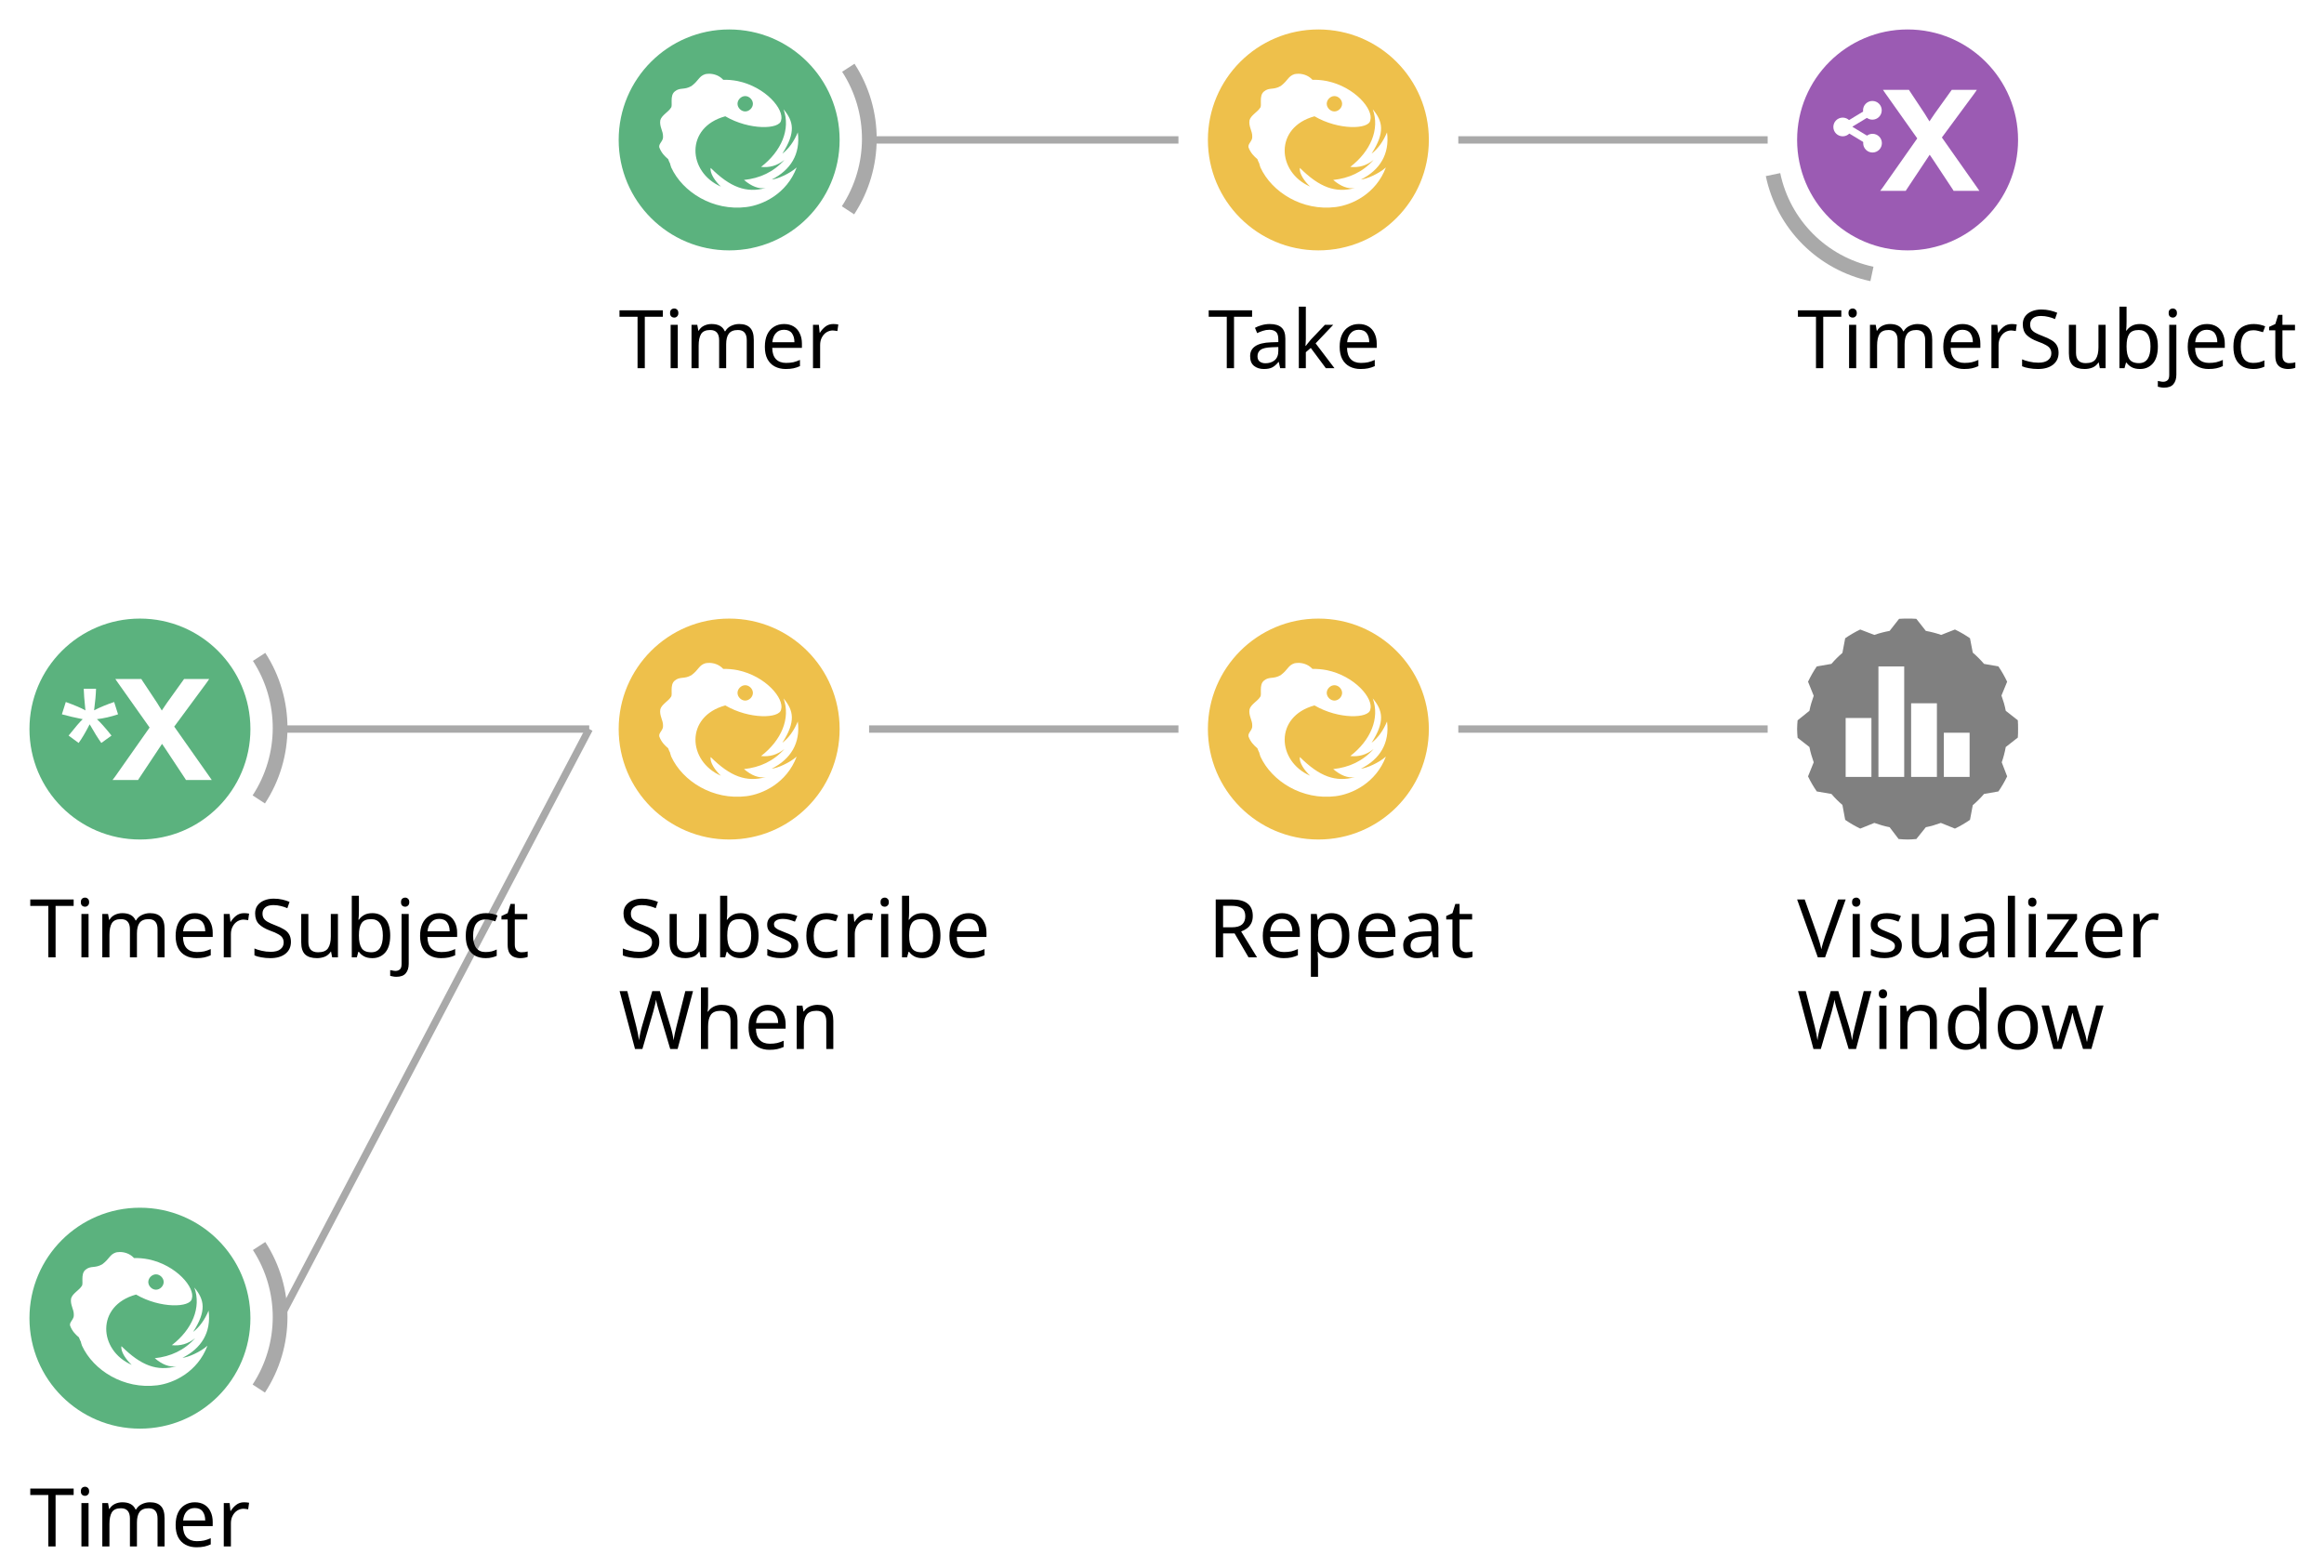
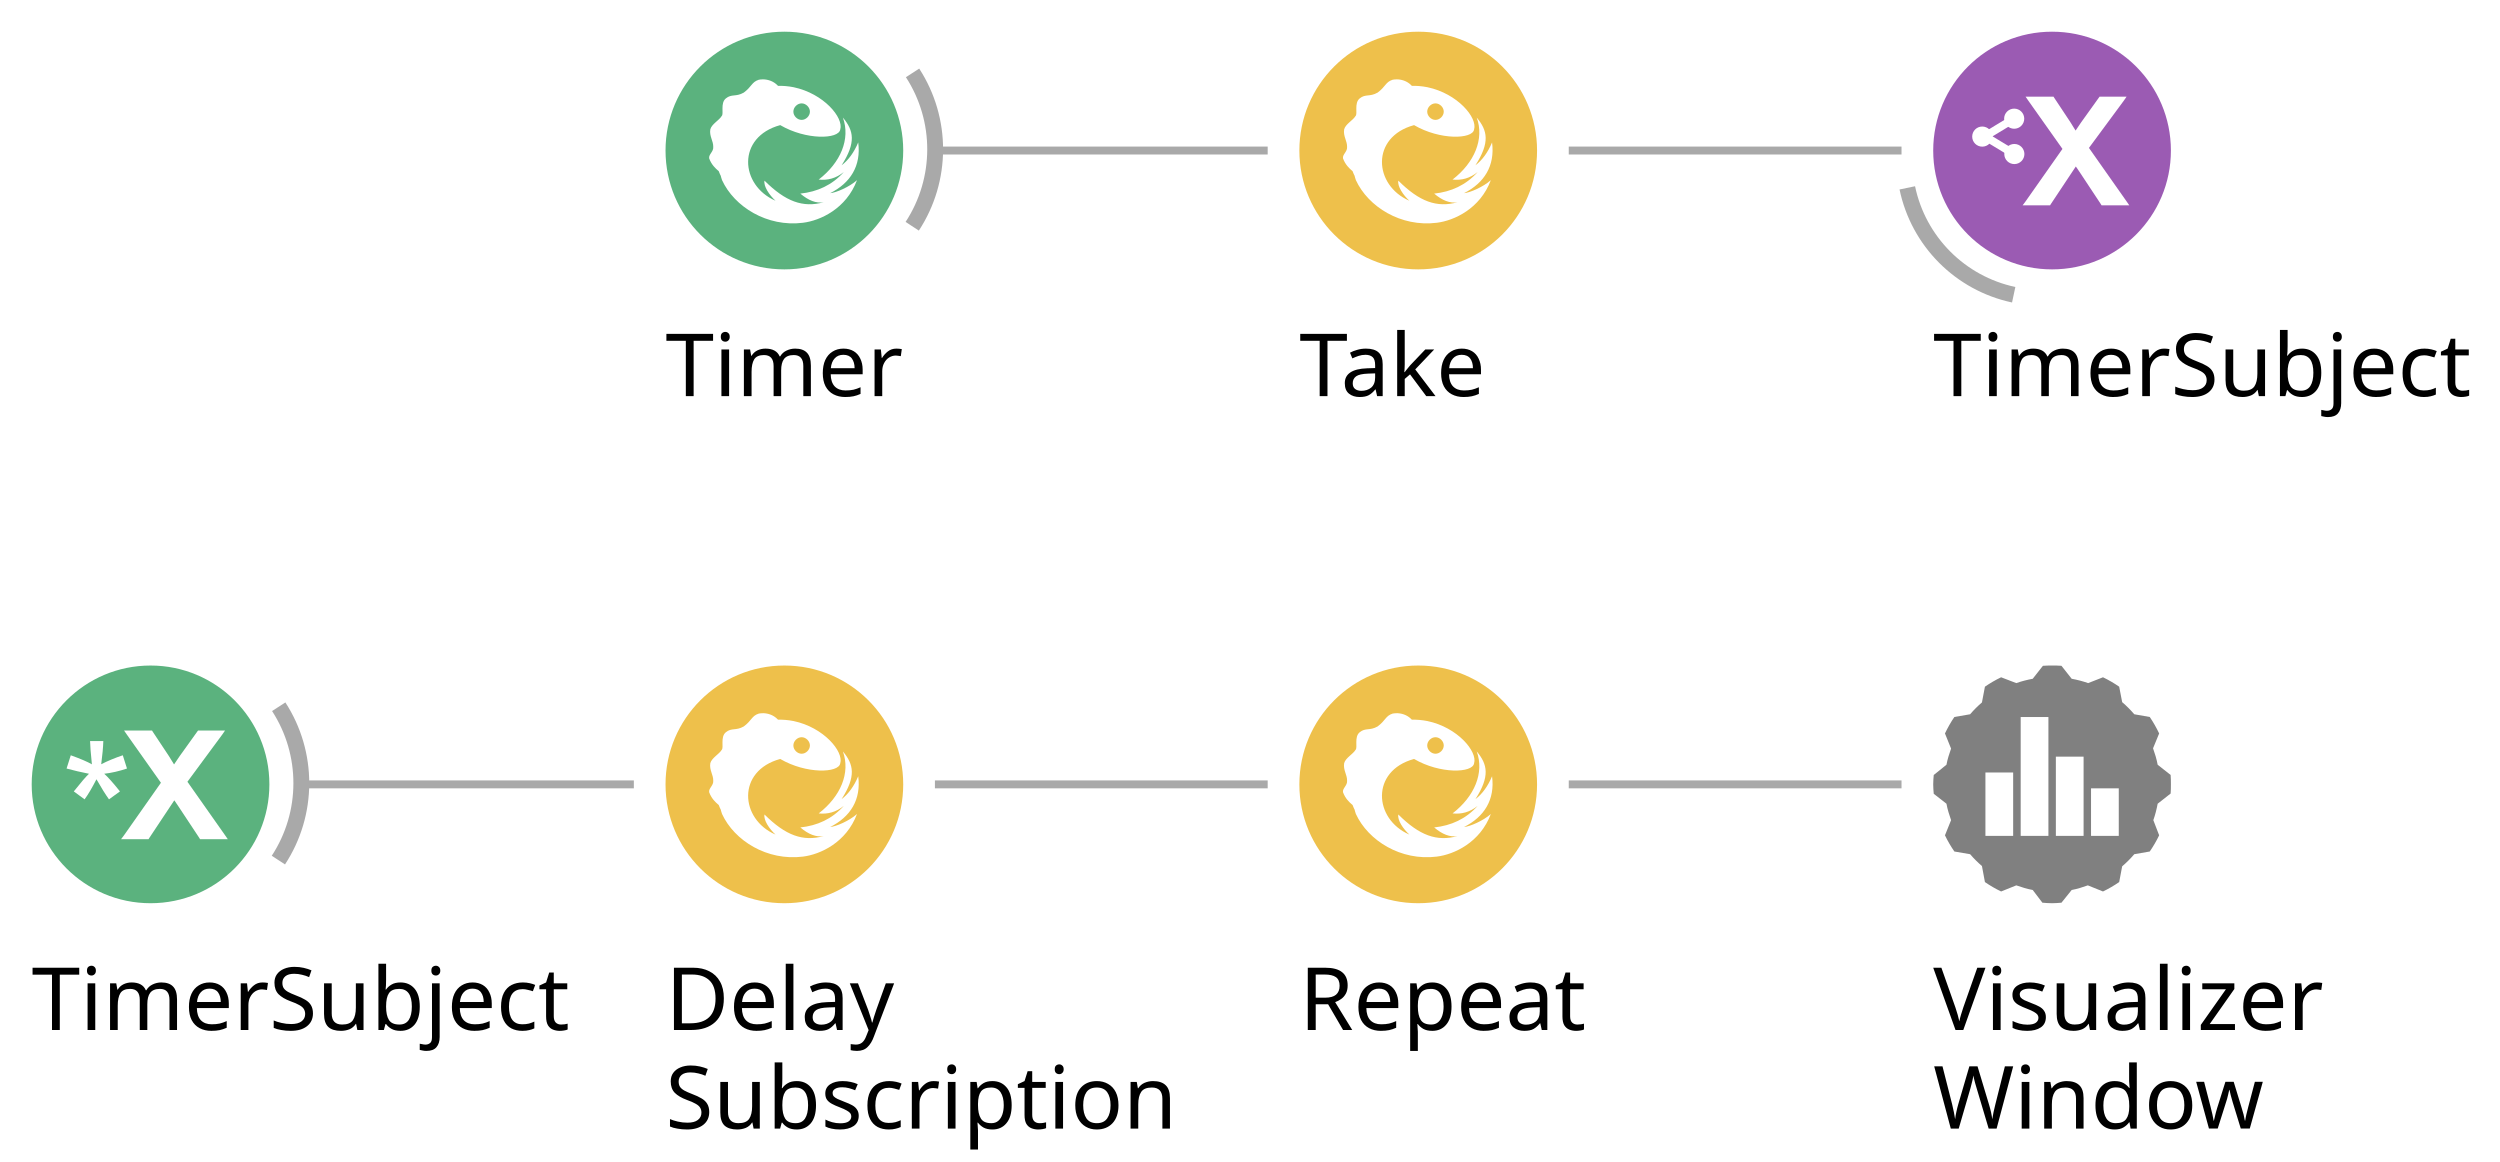
- <svg xmlns="http://www.w3.org/2000/svg" width="315.537" height="212.825" id="SvgGdi_output">
+ <svg xmlns="http://www.w3.org/2000/svg" width="315.537" height="146.65" id="SvgGdi_output">
  <style>text { fill: #000; } @media (prefers-color-scheme: dark) { text { fill: #eee; } }</style>
  <rect id="background" height="100.00%" style="fill:none;" width="100.00%" y="0.00" x="0.00" />
  <g style="shape-rendering:auto;" id="root_group">
    <line y1="19.00" style="stroke:rgb(169,169,169);fill:none;stroke-linecap:butt;stroke-miterlimit:9;opacity:1;stroke-width:1;stroke-linejoin:miter;" id="2" x2="240.00" y2="19.00" x1="198.00" />
    <line y1="99.00" style="stroke:rgb(169,169,169);fill:none;stroke-linecap:butt;stroke-miterlimit:9;opacity:1;stroke-width:1;stroke-linejoin:miter;" id="3" x2="240.00" y2="99.00" x1="198.00" />
    <line y1="19.00" style="stroke:rgb(169,169,169);fill:none;stroke-linecap:butt;stroke-miterlimit:9;opacity:1;stroke-width:1;stroke-linejoin:miter;" id="4" x2="160.00" y2="19.00" x1="118.00" />
    <line y1="99.00" style="stroke:rgb(169,169,169);fill:none;stroke-linecap:butt;stroke-miterlimit:9;opacity:1;stroke-width:1;stroke-linejoin:miter;" id="5" x2="160.00" y2="99.00" x1="118.00" />
    <line y1="99.00" style="stroke:rgb(169,169,169);fill:none;stroke-linecap:butt;stroke-miterlimit:9;opacity:1;stroke-width:1;stroke-linejoin:miter;" id="6" x2="80.00" y2="99.00" x1="38.00" />
-     <line y1="179.00" style="stroke:rgb(169,169,169);fill:none;stroke-linecap:butt;stroke-miterlimit:9;opacity:1;stroke-width:1;stroke-linejoin:miter;" id="7" x2="80.00" y2="99.00" x1="38.00" />
-     <path style="stroke:rgb(169,169,169);fill:none;stroke-linecap:butt;stroke-miterlimit:9;opacity:1;stroke-width:2;stroke-linejoin:miter;" transform="matrix(1.00 0.00 0.00 1.00 244.00 4.00 ) " id="41" d="M 10.158 33.2 C 3.405 31.759 -1.861 26.469 -3.271 19.71 " />
-     <ellipse id="42" cy="15.00" cx="15.00" transform="matrix(1.00 0.00 0.00 1.00 244.00 4.00 ) " rx="15.00" ry="15.00" style="stroke:none;opacity:1;fill:rgb(155,91,179);" />
-     <path d="M 11.656 8.2 12 8.7 16.312 14.794 11.656 21.419 11.281 21.919 14.75 21.919 14.844 21.762 18 17.012 18.469 17.7 21.156 21.762 21.25 21.919 24.75 21.919 24.406 21.419 19.656 14.669 24.062 8.7 24.406 8.2 21 8.2 20.906 8.325 18.687 11.419 C 18.463 11.729 18.223 12.106 17.968 12.481 17.77 12.155 17.587 11.842 17.312 11.419 L 15.281 8.356 15.187 8.2 11.656 8.2 z " style="stroke:none;fill-rule:evenodd;opacity:1;fill:rgb(255,255,255);" transform="matrix(1.00 0.00 0.00 1.00 244.00 4.00 ) " id="50" />
-     <path transform="matrix(1.00 0.00 0.00 1.00 244.00 4.00 ) " id="51" d="M 9.416 11.456 6.524 13.209 9.436 14.974 " style="stroke:rgb(255,255,255);fill:none;stroke-linecap:butt;stroke-miterlimit:9;opacity:1;stroke-width:1;stroke-linejoin:miter;" />
-     <ellipse id="52" cy="10.98" cx="10.22" transform="matrix(1.00 0.00 0.00 1.00 244.00 4.00 ) " rx="1.27" ry="1.27" style="stroke:none;opacity:1;fill:rgb(255,255,255);" />
-     <ellipse id="53" cy="15.44" cx="10.24" transform="matrix(1.00 0.00 0.00 1.00 244.00 4.00 ) " rx="1.27" ry="1.27" style="stroke:none;opacity:1;fill:rgb(255,255,255);" />
-     <ellipse id="54" cy="13.24" cx="6.19" transform="matrix(1.00 0.00 0.00 1.00 244.00 4.00 ) " rx="1.27" ry="1.27" style="stroke:none;opacity:1;fill:rgb(255,255,255);" />
-     <text id="55" transform="matrix(1.00 0.00 0.00 1.00 0.00 0.00 ) " x="244.00px" y="39.00px" style="stroke:none;clip-path:url(#57_text_clipper);font-family:Microsoft Sans Serif;font-size:8.25pt;opacity:1;">
-       <tspan dy="8.25pt" id="59">TimerSubject</tspan>
+     <path style="stroke:rgb(169,169,169);fill:none;stroke-linecap:butt;stroke-miterlimit:9;opacity:1;stroke-width:2;stroke-linejoin:miter;" transform="matrix(1.00 0.00 0.00 1.00 244.00 4.00 ) " id="40" d="M 10.158 33.2 C 3.405 31.759 -1.861 26.469 -3.271 19.71 " />
+     <ellipse id="41" cy="15.00" cx="15.00" transform="matrix(1.00 0.00 0.00 1.00 244.00 4.00 ) " rx="15.00" ry="15.00" style="stroke:none;opacity:1;fill:rgb(155,91,179);" />
+     <path d="M 11.656 8.2 12 8.7 16.312 14.794 11.656 21.419 11.281 21.919 14.75 21.919 14.844 21.762 18 17.012 18.469 17.7 21.156 21.762 21.25 21.919 24.75 21.919 24.406 21.419 19.656 14.669 24.062 8.7 24.406 8.2 21 8.2 20.906 8.325 18.687 11.419 C 18.463 11.729 18.223 12.106 17.968 12.481 17.77 12.155 17.587 11.842 17.312 11.419 L 15.281 8.356 15.187 8.2 11.656 8.2 z " style="stroke:none;fill-rule:evenodd;opacity:1;fill:rgb(255,255,255);" transform="matrix(1.00 0.00 0.00 1.00 244.00 4.00 ) " id="49" />
+     <path transform="matrix(1.00 0.00 0.00 1.00 244.00 4.00 ) " id="50" d="M 9.416 11.456 6.524 13.209 9.436 14.974 " style="stroke:rgb(255,255,255);fill:none;stroke-linecap:butt;stroke-miterlimit:9;opacity:1;stroke-width:1;stroke-linejoin:miter;" />
+     <ellipse id="51" cy="10.98" cx="10.22" transform="matrix(1.00 0.00 0.00 1.00 244.00 4.00 ) " rx="1.27" ry="1.27" style="stroke:none;opacity:1;fill:rgb(255,255,255);" />
+     <ellipse id="52" cy="15.44" cx="10.24" transform="matrix(1.00 0.00 0.00 1.00 244.00 4.00 ) " rx="1.27" ry="1.27" style="stroke:none;opacity:1;fill:rgb(255,255,255);" />
+     <ellipse id="53" cy="13.24" cx="6.19" transform="matrix(1.00 0.00 0.00 1.00 244.00 4.00 ) " rx="1.27" ry="1.27" style="stroke:none;opacity:1;fill:rgb(255,255,255);" />
+     <text id="54" transform="matrix(1.00 0.00 0.00 1.00 0.00 0.00 ) " x="244.00px" y="39.00px" style="stroke:none;clip-path:url(#56_text_clipper);font-family:Microsoft Sans Serif;font-size:8.25pt;opacity:1;">
+       <tspan dy="8.25pt" id="58">TimerSubject</tspan>
    </text>
-     <path transform="matrix(1.00 0.00 0.00 1.00 244.00 84.00 ) " id="63" style="stroke:none;fill-rule:evenodd;opacity:1;fill:rgb(128,128,128);" d="M 15 0 C 15.401 0 15.794 0 16.187 0.033 L 17.476 1.671 C 18.195 1.804 18.878 1.977 19.552 2.218 L 21.429 1.483 C 22.14 1.823 22.829 2.227 23.473 2.67 L 23.849 4.621 C 24.395 5.087 24.913 5.605 25.379 6.151 L 27.33 6.494 C 27.773 7.138 28.177 7.861 28.517 8.571 L 27.746 10.448 C 27.987 11.122 28.196 11.805 28.329 12.523 L 29.967 13.813 C 29.998 14.206 30 14.599 30 15 30 15.392 29.997 15.769 29.967 16.154 L 28.329 17.44 C 28.198 18.146 28.017 18.852 27.782 19.516 L 28.517 21.429 C 28.176 22.143 27.775 22.826 27.33 23.473 L 25.379 23.813 C 24.913 24.358 24.395 24.877 23.849 25.342 L 23.473 27.33 C 22.828 27.774 22.14 28.177 21.429 28.517 L 19.516 27.746 C 18.851 27.982 18.184 28.198 17.476 28.329 L 16.187 29.934 C 15.793 29.965 15.401 30 15 30 14.599 30 14.173 29.966 13.78 29.934 L 12.56 28.329 C 11.862 28.2 11.141 27.977 10.484 27.746 L 8.571 28.517 C 7.856 28.176 7.174 27.776 6.527 27.33 L 6.151 25.306 C 5.617 24.848 5.114 24.348 4.658 23.813 L 2.67 23.473 C 2.225 22.826 1.824 22.143 1.483 21.429 L 2.254 19.516 C 2.023 18.859 1.8 18.138 1.671 17.44 L 0.066 16.187 C 0.035 15.794 -9.272993E-05 15.401 -9.272993E-05 15 -9.272993E-05 14.599 0.035 14.206 0.066 13.813 L 1.671 12.524 C 1.802 11.816 2.019 11.149 2.254 10.484 L 1.483 8.571 C 1.823 7.861 2.227 7.138 2.67 6.494 L 4.658 6.151 C 5.114 5.616 5.617 5.116 6.151 4.658 L 6.527 2.67 C 7.174 2.225 7.857 1.824 8.571 1.483 L 10.484 2.218 C 11.148 1.983 11.854 1.802 12.56 1.671 L 13.846 0.033 C 14.231 0.003 14.608 -0 15 -0 z " />
-     <rect id="70" height="8.00" style="stroke:none;opacity:1;fill:rgb(255,255,255);" transform="matrix(1.00 0.00 0.00 1.00 244.00 84.00 ) " width="3.50" y="13.50" x="6.59" />
-     <rect id="71" height="15.00" style="stroke:none;opacity:1;fill:rgb(255,255,255);" transform="matrix(1.00 0.00 0.00 1.00 244.00 84.00 ) " width="3.50" y="6.50" x="11.04" />
-     <rect id="72" height="10.00" style="stroke:none;opacity:1;fill:rgb(255,255,255);" transform="matrix(1.00 0.00 0.00 1.00 244.00 84.00 ) " width="3.50" y="11.50" x="15.48" />
-     <rect id="73" height="6.00" style="stroke:none;opacity:1;fill:rgb(255,255,255);" transform="matrix(1.00 0.00 0.00 1.00 244.00 84.00 ) " width="3.50" y="15.50" x="19.92" />
-     <text id="74" transform="matrix(1.00 0.00 0.00 1.00 0.00 0.00 ) " x="244.00px" y="119.00px" style="stroke:none;clip-path:url(#76_text_clipper);font-family:Microsoft Sans Serif;font-size:8.25pt;opacity:1;">
-       <tspan dy="8.25pt" id="78">Visualizer</tspan>
+     <path transform="matrix(1.00 0.00 0.00 1.00 244.00 84.00 ) " id="62" style="stroke:none;fill-rule:evenodd;opacity:1;fill:rgb(128,128,128);" d="M 15 0 C 15.401 0 15.794 0 16.187 0.033 L 17.476 1.671 C 18.195 1.804 18.878 1.977 19.552 2.218 L 21.429 1.483 C 22.14 1.823 22.829 2.227 23.473 2.67 L 23.849 4.621 C 24.395 5.087 24.913 5.605 25.379 6.151 L 27.33 6.494 C 27.773 7.138 28.177 7.861 28.517 8.571 L 27.746 10.448 C 27.987 11.122 28.196 11.805 28.329 12.523 L 29.967 13.813 C 29.998 14.206 30 14.599 30 15 30 15.392 29.997 15.769 29.967 16.154 L 28.329 17.44 C 28.198 18.146 28.017 18.852 27.782 19.516 L 28.517 21.429 C 28.176 22.143 27.775 22.826 27.33 23.473 L 25.379 23.813 C 24.913 24.358 24.395 24.877 23.849 25.342 L 23.473 27.33 C 22.828 27.774 22.14 28.177 21.429 28.517 L 19.516 27.746 C 18.851 27.982 18.184 28.198 17.476 28.329 L 16.187 29.934 C 15.793 29.965 15.401 30 15 30 14.599 30 14.173 29.966 13.78 29.934 L 12.56 28.329 C 11.862 28.2 11.141 27.977 10.484 27.746 L 8.571 28.517 C 7.856 28.176 7.174 27.776 6.527 27.33 L 6.151 25.306 C 5.617 24.848 5.114 24.348 4.658 23.813 L 2.67 23.473 C 2.225 22.826 1.824 22.143 1.483 21.429 L 2.254 19.516 C 2.023 18.859 1.8 18.138 1.671 17.44 L 0.066 16.187 C 0.035 15.794 -9.272993E-05 15.401 -9.272993E-05 15 -9.272993E-05 14.599 0.035 14.206 0.066 13.813 L 1.671 12.524 C 1.802 11.816 2.019 11.149 2.254 10.484 L 1.483 8.571 C 1.823 7.861 2.227 7.138 2.67 6.494 L 4.658 6.151 C 5.114 5.616 5.617 5.116 6.151 4.658 L 6.527 2.67 C 7.174 2.225 7.857 1.824 8.571 1.483 L 10.484 2.218 C 11.148 1.983 11.854 1.802 12.56 1.671 L 13.846 0.033 C 14.231 0.003 14.608 -0 15 -0 z " />
+     <rect id="69" height="8.00" style="stroke:none;opacity:1;fill:rgb(255,255,255);" transform="matrix(1.00 0.00 0.00 1.00 244.00 84.00 ) " width="3.50" y="13.50" x="6.59" />
+     <rect id="70" height="15.00" style="stroke:none;opacity:1;fill:rgb(255,255,255);" transform="matrix(1.00 0.00 0.00 1.00 244.00 84.00 ) " width="3.50" y="6.50" x="11.04" />
+     <rect id="71" height="10.00" style="stroke:none;opacity:1;fill:rgb(255,255,255);" transform="matrix(1.00 0.00 0.00 1.00 244.00 84.00 ) " width="3.50" y="11.50" x="15.48" />
+     <rect id="72" height="6.00" style="stroke:none;opacity:1;fill:rgb(255,255,255);" transform="matrix(1.00 0.00 0.00 1.00 244.00 84.00 ) " width="3.50" y="15.50" x="19.92" />
+     <text id="73" transform="matrix(1.00 0.00 0.00 1.00 0.00 0.00 ) " x="244.00px" y="119.00px" style="stroke:none;clip-path:url(#75_text_clipper);font-family:Microsoft Sans Serif;font-size:8.25pt;opacity:1;">
+       <tspan dy="8.25pt" id="77">Visualizer</tspan>
    </text>
-     <text id="80" transform="matrix(1.00 0.00 0.00 1.00 0.00 0.00 ) " x="244.00px" y="131.45px" style="stroke:none;clip-path:url(#82_text_clipper);font-family:Microsoft Sans Serif;font-size:8.25pt;opacity:1;">
-       <tspan dy="8.25pt" id="84">Window</tspan>
+     <text id="79" transform="matrix(1.00 0.00 0.00 1.00 0.00 0.00 ) " x="244.00px" y="131.45px" style="stroke:none;clip-path:url(#81_text_clipper);font-family:Microsoft Sans Serif;font-size:8.25pt;opacity:1;">
+       <tspan dy="8.25pt" id="83">Window</tspan>
    </text>
-     <ellipse id="88" cy="15.00" cx="15.00" transform="matrix(1.00 0.00 0.00 1.00 164.00 4.00 ) " rx="15.00" ry="15.00" style="stroke:none;opacity:1;fill:rgb(238,192,75);" />
-     <path d="M 12.246 6.014 12.246 6.02 C 12.058 6.02 11.895 6.04 11.767 6.066 10.869 6.353 10.896 6.934 9.877 7.686 8.863 8.264 8.353 7.82 7.615 8.42 6.878 9.016 7.393 10.383 7.084 10.648 6.777 11.18 5.826 11.655 5.652 12.326 5.509 13.185 6.042 13.797 6.021 14.533 6.083 15.146 5.411 15.495 5.508 15.992 5.797 16.804 6.354 17.292 6.617 17.518 6.663 17.55 6.7 17.599 6.715 17.602 6.791 17.792 6.859 17.986 6.955 18.166 6.95 18.14 6.949 18.114 6.943 18.088 6.998 18.305 7.055 18.524 7.133 18.738 8.683 22.099 12.814 24.686 17.342 24.117 19.541 23.848 22.824 22.332 24.166 18.738 23.22 19.587 21.532 20.324 20.777 20.381 23.33 19.105 24.707 16.937 24.32 13.975 23.792 15.233 23.093 16.201 22.221 16.865 24.075 13.976 23.757 12.481 22.385 10.84 23.366 13.539 22.097 16.534 19.332 18.664 20.452 18.785 21.517 18.516 22.502 17.713 21.013 19.374 19.15 20.208 17.014 20.436 18.034 21.303 19.018 21.695 19.959 21.527 17.345 22.249 15.155 21.454 12.49 18.801 12.351 19.515 13.105 20.628 13.883 21.338 9.373 19.383 8.976 13.296 14.469 11.793 14.472 11.793 14.475 11.794 14.478 11.793 17.75 13.707 21.865 13.581 22.051 12.344 22.509 10.861 19.965 7.805 16.162 7.008 15.462 6.871 14.792 6.817 14.154 6.836 14.167 6.836 14.179 6.836 14.191 6.826 13.584 6.177 12.81 6.012 12.246 6.014 z M 17.178 9.047 C 17.724 9.047 18.223 9.544 18.223 10.09 18.223 10.636 17.724 11.133 17.178 11.133 16.632 11.133 16.135 10.636 16.135 10.09 16.135 9.544 16.632 9.047 17.178 9.047 z " style="stroke:none;fill-rule:evenodd;opacity:1;fill:rgb(255,255,255);" transform="matrix(1.00 0.00 0.00 1.00 164.00 4.00 ) " id="91" />
-     <text id="92" transform="matrix(1.00 0.00 0.00 1.00 0.00 0.00 ) " x="164.00px" y="39.00px" style="stroke:none;clip-path:url(#94_text_clipper);font-family:Microsoft Sans Serif;font-size:8.25pt;opacity:1;">
-       <tspan dy="8.25pt" id="96">Take</tspan>
+     <ellipse id="87" cy="15.00" cx="15.00" transform="matrix(1.00 0.00 0.00 1.00 164.00 4.00 ) " rx="15.00" ry="15.00" style="stroke:none;opacity:1;fill:rgb(238,192,75);" />
+     <path d="M 12.246 6.014 12.246 6.02 C 12.058 6.02 11.895 6.04 11.767 6.066 10.869 6.353 10.896 6.934 9.877 7.686 8.863 8.264 8.353 7.82 7.615 8.42 6.878 9.016 7.393 10.383 7.084 10.648 6.777 11.18 5.826 11.655 5.652 12.326 5.509 13.185 6.042 13.797 6.021 14.533 6.083 15.146 5.411 15.495 5.508 15.992 5.797 16.804 6.354 17.292 6.617 17.518 6.663 17.55 6.7 17.599 6.715 17.602 6.791 17.792 6.859 17.986 6.955 18.166 6.95 18.14 6.949 18.114 6.943 18.088 6.998 18.305 7.055 18.524 7.133 18.738 8.683 22.099 12.814 24.686 17.342 24.117 19.541 23.848 22.824 22.332 24.166 18.738 23.22 19.587 21.532 20.324 20.777 20.381 23.33 19.105 24.707 16.937 24.32 13.975 23.792 15.233 23.093 16.201 22.221 16.865 24.075 13.976 23.757 12.481 22.385 10.84 23.366 13.539 22.097 16.534 19.332 18.664 20.452 18.785 21.517 18.516 22.502 17.713 21.013 19.374 19.15 20.208 17.014 20.436 18.034 21.303 19.018 21.695 19.959 21.527 17.345 22.249 15.155 21.454 12.49 18.801 12.351 19.515 13.105 20.628 13.883 21.338 9.373 19.383 8.976 13.296 14.469 11.793 14.472 11.793 14.475 11.794 14.478 11.793 17.75 13.707 21.865 13.581 22.051 12.344 22.509 10.861 19.965 7.805 16.162 7.008 15.462 6.871 14.792 6.817 14.154 6.836 14.167 6.836 14.179 6.836 14.191 6.826 13.584 6.177 12.81 6.012 12.246 6.014 z M 17.178 9.047 C 17.724 9.047 18.223 9.544 18.223 10.09 18.223 10.636 17.724 11.133 17.178 11.133 16.632 11.133 16.135 10.636 16.135 10.09 16.135 9.544 16.632 9.047 17.178 9.047 z " style="stroke:none;fill-rule:evenodd;opacity:1;fill:rgb(255,255,255);" transform="matrix(1.00 0.00 0.00 1.00 164.00 4.00 ) " id="90" />
+     <text id="91" transform="matrix(1.00 0.00 0.00 1.00 0.00 0.00 ) " x="164.00px" y="39.00px" style="stroke:none;clip-path:url(#93_text_clipper);font-family:Microsoft Sans Serif;font-size:8.25pt;opacity:1;">
+       <tspan dy="8.25pt" id="95">Take</tspan>
    </text>
-     <ellipse id="98" cy="15.00" cx="15.00" transform="matrix(1.00 0.00 0.00 1.00 164.00 84.00 ) " rx="15.00" ry="15.00" style="stroke:none;opacity:1;fill:rgb(238,192,75);" />
-     <path d="M 12.246 6.014 12.246 6.02 C 12.058 6.02 11.895 6.04 11.767 6.066 10.869 6.353 10.896 6.934 9.877 7.686 8.863 8.264 8.353 7.82 7.615 8.42 6.878 9.016 7.393 10.383 7.084 10.648 6.777 11.18 5.826 11.655 5.652 12.326 5.509 13.185 6.042 13.797 6.021 14.533 6.083 15.146 5.411 15.495 5.508 15.992 5.797 16.804 6.354 17.292 6.617 17.518 6.663 17.55 6.7 17.599 6.715 17.602 6.791 17.792 6.859 17.986 6.955 18.166 6.95 18.14 6.949 18.114 6.943 18.088 6.998 18.305 7.055 18.524 7.133 18.738 8.683 22.099 12.814 24.686 17.342 24.117 19.541 23.848 22.824 22.332 24.166 18.738 23.22 19.587 21.532 20.324 20.777 20.381 23.33 19.105 24.707 16.937 24.32 13.975 23.792 15.233 23.093 16.201 22.221 16.865 24.075 13.976 23.757 12.481 22.385 10.84 23.366 13.539 22.097 16.534 19.332 18.664 20.452 18.785 21.517 18.516 22.502 17.713 21.013 19.374 19.15 20.208 17.014 20.436 18.034 21.303 19.018 21.695 19.959 21.527 17.345 22.249 15.155 21.454 12.49 18.801 12.351 19.515 13.105 20.628 13.883 21.338 9.373 19.383 8.976 13.296 14.469 11.793 14.472 11.793 14.475 11.794 14.478 11.793 17.75 13.707 21.865 13.581 22.051 12.344 22.509 10.861 19.965 7.805 16.162 7.008 15.462 6.871 14.792 6.817 14.154 6.836 14.167 6.836 14.179 6.836 14.191 6.826 13.584 6.177 12.81 6.012 12.246 6.014 z M 17.178 9.047 C 17.724 9.047 18.223 9.544 18.223 10.09 18.223 10.636 17.724 11.133 17.178 11.133 16.632 11.133 16.135 10.636 16.135 10.09 16.135 9.544 16.632 9.047 17.178 9.047 z " style="stroke:none;fill-rule:evenodd;opacity:1;fill:rgb(255,255,255);" transform="matrix(1.00 0.00 0.00 1.00 164.00 84.00 ) " id="99" />
-     <text id="100" transform="matrix(1.00 0.00 0.00 1.00 0.00 0.00 ) " x="164.00px" y="119.00px" style="stroke:none;clip-path:url(#102_text_clipper);font-family:Microsoft Sans Serif;font-size:8.25pt;opacity:1;">
-       <tspan dy="8.25pt" id="104">Repeat</tspan>
+     <ellipse id="97" cy="15.00" cx="15.00" transform="matrix(1.00 0.00 0.00 1.00 164.00 84.00 ) " rx="15.00" ry="15.00" style="stroke:none;opacity:1;fill:rgb(238,192,75);" />
+     <path d="M 12.246 6.014 12.246 6.02 C 12.058 6.02 11.895 6.04 11.767 6.066 10.869 6.353 10.896 6.934 9.877 7.686 8.863 8.264 8.353 7.82 7.615 8.42 6.878 9.016 7.393 10.383 7.084 10.648 6.777 11.18 5.826 11.655 5.652 12.326 5.509 13.185 6.042 13.797 6.021 14.533 6.083 15.146 5.411 15.495 5.508 15.992 5.797 16.804 6.354 17.292 6.617 17.518 6.663 17.55 6.7 17.599 6.715 17.602 6.791 17.792 6.859 17.986 6.955 18.166 6.95 18.14 6.949 18.114 6.943 18.088 6.998 18.305 7.055 18.524 7.133 18.738 8.683 22.099 12.814 24.686 17.342 24.117 19.541 23.848 22.824 22.332 24.166 18.738 23.22 19.587 21.532 20.324 20.777 20.381 23.33 19.105 24.707 16.937 24.32 13.975 23.792 15.233 23.093 16.201 22.221 16.865 24.075 13.976 23.757 12.481 22.385 10.84 23.366 13.539 22.097 16.534 19.332 18.664 20.452 18.785 21.517 18.516 22.502 17.713 21.013 19.374 19.15 20.208 17.014 20.436 18.034 21.303 19.018 21.695 19.959 21.527 17.345 22.249 15.155 21.454 12.49 18.801 12.351 19.515 13.105 20.628 13.883 21.338 9.373 19.383 8.976 13.296 14.469 11.793 14.472 11.793 14.475 11.794 14.478 11.793 17.75 13.707 21.865 13.581 22.051 12.344 22.509 10.861 19.965 7.805 16.162 7.008 15.462 6.871 14.792 6.817 14.154 6.836 14.167 6.836 14.179 6.836 14.191 6.826 13.584 6.177 12.81 6.012 12.246 6.014 z M 17.178 9.047 C 17.724 9.047 18.223 9.544 18.223 10.09 18.223 10.636 17.724 11.133 17.178 11.133 16.632 11.133 16.135 10.636 16.135 10.09 16.135 9.544 16.632 9.047 17.178 9.047 z " style="stroke:none;fill-rule:evenodd;opacity:1;fill:rgb(255,255,255);" transform="matrix(1.00 0.00 0.00 1.00 164.00 84.00 ) " id="98" />
+     <text id="99" transform="matrix(1.00 0.00 0.00 1.00 0.00 0.00 ) " x="164.00px" y="119.00px" style="stroke:none;clip-path:url(#101_text_clipper);font-family:Microsoft Sans Serif;font-size:8.25pt;opacity:1;">
+       <tspan dy="8.25pt" id="103">Repeat</tspan>
    </text>
-     <path d="M 31.179 5.2 C 34.998 11.092 34.981 18.682 31.136 24.557 " style="stroke:rgb(169,169,169);fill:none;stroke-linecap:butt;stroke-miterlimit:9;opacity:1;stroke-width:2;stroke-linejoin:miter;" transform="matrix(1.00 0.00 0.00 1.00 84.00 4.00 ) " id="109" />
-     <ellipse id="110" cy="15.00" cx="15.00" transform="matrix(1.00 0.00 0.00 1.00 84.00 4.00 ) " rx="15.00" ry="15.00" style="stroke:none;opacity:1;fill:rgb(91,178,126);" />
-     <path d="M 12.246 6.014 12.246 6.02 C 12.058 6.02 11.895 6.04 11.767 6.066 10.869 6.353 10.896 6.934 9.877 7.686 8.863 8.264 8.353 7.82 7.615 8.42 6.878 9.016 7.393 10.383 7.084 10.648 6.777 11.18 5.826 11.655 5.652 12.326 5.509 13.185 6.042 13.797 6.021 14.533 6.083 15.146 5.411 15.495 5.508 15.992 5.797 16.804 6.354 17.292 6.617 17.518 6.663 17.55 6.7 17.599 6.715 17.602 6.791 17.792 6.859 17.986 6.955 18.166 6.95 18.14 6.949 18.114 6.943 18.088 6.998 18.305 7.055 18.524 7.133 18.738 8.683 22.099 12.814 24.686 17.342 24.117 19.541 23.848 22.824 22.332 24.166 18.738 23.22 19.587 21.532 20.324 20.777 20.381 23.33 19.105 24.707 16.937 24.32 13.975 23.792 15.233 23.093 16.201 22.221 16.865 24.075 13.976 23.757 12.481 22.385 10.84 23.366 13.539 22.097 16.534 19.332 18.664 20.452 18.785 21.517 18.516 22.502 17.713 21.013 19.374 19.15 20.208 17.014 20.436 18.034 21.303 19.018 21.695 19.959 21.527 17.345 22.249 15.155 21.454 12.49 18.801 12.351 19.515 13.105 20.628 13.883 21.338 9.373 19.383 8.976 13.296 14.469 11.793 14.472 11.793 14.475 11.794 14.478 11.793 17.75 13.707 21.865 13.581 22.051 12.344 22.509 10.861 19.965 7.805 16.162 7.008 15.462 6.871 14.792 6.817 14.154 6.836 14.167 6.836 14.179 6.836 14.191 6.826 13.584 6.177 12.81 6.012 12.246 6.014 z M 17.178 9.047 C 17.724 9.047 18.223 9.544 18.223 10.09 18.223 10.636 17.724 11.133 17.178 11.133 16.632 11.133 16.135 10.636 16.135 10.09 16.135 9.544 16.632 9.047 17.178 9.047 z " style="stroke:none;fill-rule:evenodd;opacity:1;fill:rgb(255,255,255);" transform="matrix(1.00 0.00 0.00 1.00 84.00 4.00 ) " id="111" />
-     <text id="112" transform="matrix(1.00 0.00 0.00 1.00 0.00 0.00 ) " x="84.00px" y="39.00px" style="stroke:none;clip-path:url(#114_text_clipper);font-family:Microsoft Sans Serif;font-size:8.25pt;opacity:1;">
-       <tspan dy="8.25pt" id="116">Timer</tspan>
+     <path d="M 31.179 5.2 C 34.998 11.092 34.981 18.682 31.136 24.557 " style="stroke:rgb(169,169,169);fill:none;stroke-linecap:butt;stroke-miterlimit:9;opacity:1;stroke-width:2;stroke-linejoin:miter;" transform="matrix(1.00 0.00 0.00 1.00 84.00 4.00 ) " id="108" />
+     <ellipse id="109" cy="15.00" cx="15.00" transform="matrix(1.00 0.00 0.00 1.00 84.00 4.00 ) " rx="15.00" ry="15.00" style="stroke:none;opacity:1;fill:rgb(91,178,126);" />
+     <path d="M 12.246 6.014 12.246 6.02 C 12.058 6.02 11.895 6.04 11.767 6.066 10.869 6.353 10.896 6.934 9.877 7.686 8.863 8.264 8.353 7.82 7.615 8.42 6.878 9.016 7.393 10.383 7.084 10.648 6.777 11.18 5.826 11.655 5.652 12.326 5.509 13.185 6.042 13.797 6.021 14.533 6.083 15.146 5.411 15.495 5.508 15.992 5.797 16.804 6.354 17.292 6.617 17.518 6.663 17.55 6.7 17.599 6.715 17.602 6.791 17.792 6.859 17.986 6.955 18.166 6.95 18.14 6.949 18.114 6.943 18.088 6.998 18.305 7.055 18.524 7.133 18.738 8.683 22.099 12.814 24.686 17.342 24.117 19.541 23.848 22.824 22.332 24.166 18.738 23.22 19.587 21.532 20.324 20.777 20.381 23.33 19.105 24.707 16.937 24.32 13.975 23.792 15.233 23.093 16.201 22.221 16.865 24.075 13.976 23.757 12.481 22.385 10.84 23.366 13.539 22.097 16.534 19.332 18.664 20.452 18.785 21.517 18.516 22.502 17.713 21.013 19.374 19.15 20.208 17.014 20.436 18.034 21.303 19.018 21.695 19.959 21.527 17.345 22.249 15.155 21.454 12.49 18.801 12.351 19.515 13.105 20.628 13.883 21.338 9.373 19.383 8.976 13.296 14.469 11.793 14.472 11.793 14.475 11.794 14.478 11.793 17.75 13.707 21.865 13.581 22.051 12.344 22.509 10.861 19.965 7.805 16.162 7.008 15.462 6.871 14.792 6.817 14.154 6.836 14.167 6.836 14.179 6.836 14.191 6.826 13.584 6.177 12.81 6.012 12.246 6.014 z M 17.178 9.047 C 17.724 9.047 18.223 9.544 18.223 10.09 18.223 10.636 17.724 11.133 17.178 11.133 16.632 11.133 16.135 10.636 16.135 10.09 16.135 9.544 16.632 9.047 17.178 9.047 z " style="stroke:none;fill-rule:evenodd;opacity:1;fill:rgb(255,255,255);" transform="matrix(1.00 0.00 0.00 1.00 84.00 4.00 ) " id="110" />
+     <text id="111" transform="matrix(1.00 0.00 0.00 1.00 0.00 0.00 ) " x="84.00px" y="39.00px" style="stroke:none;clip-path:url(#113_text_clipper);font-family:Microsoft Sans Serif;font-size:8.25pt;opacity:1;">
+       <tspan dy="8.25pt" id="115">Timer</tspan>
    </text>
-     <ellipse id="118" cy="15.00" cx="15.00" transform="matrix(1.00 0.00 0.00 1.00 84.00 84.00 ) " rx="15.00" ry="15.00" style="stroke:none;opacity:1;fill:rgb(238,192,75);" />
-     <path d="M 12.246 6.014 12.246 6.02 C 12.058 6.02 11.895 6.04 11.767 6.066 10.869 6.353 10.896 6.934 9.877 7.686 8.863 8.264 8.353 7.82 7.615 8.42 6.878 9.016 7.393 10.383 7.084 10.648 6.777 11.18 5.826 11.655 5.652 12.326 5.509 13.185 6.042 13.797 6.021 14.533 6.083 15.146 5.411 15.495 5.508 15.992 5.797 16.804 6.354 17.292 6.617 17.518 6.663 17.55 6.7 17.599 6.715 17.602 6.791 17.792 6.859 17.986 6.955 18.166 6.95 18.14 6.949 18.114 6.943 18.088 6.998 18.305 7.055 18.524 7.133 18.738 8.683 22.099 12.814 24.686 17.342 24.117 19.541 23.848 22.824 22.332 24.166 18.738 23.22 19.587 21.532 20.324 20.777 20.381 23.33 19.105 24.707 16.937 24.32 13.975 23.792 15.233 23.093 16.201 22.221 16.865 24.075 13.976 23.757 12.481 22.385 10.84 23.366 13.539 22.097 16.534 19.332 18.664 20.452 18.785 21.517 18.516 22.502 17.713 21.013 19.374 19.15 20.208 17.014 20.436 18.034 21.303 19.018 21.695 19.959 21.527 17.345 22.249 15.155 21.454 12.49 18.801 12.351 19.515 13.105 20.628 13.883 21.338 9.373 19.383 8.976 13.296 14.469 11.793 14.472 11.793 14.475 11.794 14.478 11.793 17.75 13.707 21.865 13.581 22.051 12.344 22.509 10.861 19.965 7.805 16.162 7.008 15.462 6.871 14.792 6.817 14.154 6.836 14.167 6.836 14.179 6.836 14.191 6.826 13.584 6.177 12.81 6.012 12.246 6.014 z M 17.178 9.047 C 17.724 9.047 18.223 9.544 18.223 10.09 18.223 10.636 17.724 11.133 17.178 11.133 16.632 11.133 16.135 10.636 16.135 10.09 16.135 9.544 16.632 9.047 17.178 9.047 z " style="stroke:none;fill-rule:evenodd;opacity:1;fill:rgb(255,255,255);" transform="matrix(1.00 0.00 0.00 1.00 84.00 84.00 ) " id="119" />
-     <text id="120" transform="matrix(1.00 0.00 0.00 1.00 0.00 0.00 ) " x="84.00px" y="119.00px" style="stroke:none;clip-path:url(#122_text_clipper);font-family:Microsoft Sans Serif;font-size:8.25pt;opacity:1;">
-       <tspan dy="8.25pt" id="124">Subscribe</tspan>
+     <ellipse id="117" cy="15.00" cx="15.00" transform="matrix(1.00 0.00 0.00 1.00 84.00 84.00 ) " rx="15.00" ry="15.00" style="stroke:none;opacity:1;fill:rgb(238,192,75);" />
+     <path d="M 12.246 6.014 12.246 6.02 C 12.058 6.02 11.895 6.04 11.767 6.066 10.869 6.353 10.896 6.934 9.877 7.686 8.863 8.264 8.353 7.82 7.615 8.42 6.878 9.016 7.393 10.383 7.084 10.648 6.777 11.18 5.826 11.655 5.652 12.326 5.509 13.185 6.042 13.797 6.021 14.533 6.083 15.146 5.411 15.495 5.508 15.992 5.797 16.804 6.354 17.292 6.617 17.518 6.663 17.55 6.7 17.599 6.715 17.602 6.791 17.792 6.859 17.986 6.955 18.166 6.95 18.14 6.949 18.114 6.943 18.088 6.998 18.305 7.055 18.524 7.133 18.738 8.683 22.099 12.814 24.686 17.342 24.117 19.541 23.848 22.824 22.332 24.166 18.738 23.22 19.587 21.532 20.324 20.777 20.381 23.33 19.105 24.707 16.937 24.32 13.975 23.792 15.233 23.093 16.201 22.221 16.865 24.075 13.976 23.757 12.481 22.385 10.84 23.366 13.539 22.097 16.534 19.332 18.664 20.452 18.785 21.517 18.516 22.502 17.713 21.013 19.374 19.15 20.208 17.014 20.436 18.034 21.303 19.018 21.695 19.959 21.527 17.345 22.249 15.155 21.454 12.49 18.801 12.351 19.515 13.105 20.628 13.883 21.338 9.373 19.383 8.976 13.296 14.469 11.793 14.472 11.793 14.475 11.794 14.478 11.793 17.75 13.707 21.865 13.581 22.051 12.344 22.509 10.861 19.965 7.805 16.162 7.008 15.462 6.871 14.792 6.817 14.154 6.836 14.167 6.836 14.179 6.836 14.191 6.826 13.584 6.177 12.81 6.012 12.246 6.014 z M 17.178 9.047 C 17.724 9.047 18.223 9.544 18.223 10.09 18.223 10.636 17.724 11.133 17.178 11.133 16.632 11.133 16.135 10.636 16.135 10.09 16.135 9.544 16.632 9.047 17.178 9.047 z " style="stroke:none;fill-rule:evenodd;opacity:1;fill:rgb(255,255,255);" transform="matrix(1.00 0.00 0.00 1.00 84.00 84.00 ) " id="118" />
+     <text id="119" transform="matrix(1.00 0.00 0.00 1.00 0.00 0.00 ) " x="84.00px" y="119.00px" style="stroke:none;clip-path:url(#121_text_clipper);font-family:Microsoft Sans Serif;font-size:8.25pt;opacity:1;">
+       <tspan dy="8.25pt" id="123">Delay</tspan>
    </text>
-     <text id="126" transform="matrix(1.00 0.00 0.00 1.00 0.00 0.00 ) " x="84.00px" y="131.45px" style="stroke:none;clip-path:url(#128_text_clipper);font-family:Microsoft Sans Serif;font-size:8.25pt;opacity:1;">
-       <tspan dy="8.25pt" id="130">When</tspan>
+     <text id="125" transform="matrix(1.00 0.00 0.00 1.00 0.00 0.00 ) " x="84.00px" y="131.45px" style="stroke:none;clip-path:url(#127_text_clipper);font-family:Microsoft Sans Serif;font-size:8.25pt;opacity:1;">
+       <tspan dy="8.25pt" id="129">Subscription</tspan>
    </text>
-     <path d="M 31.179 5.2 C 34.998 11.092 34.981 18.682 31.136 24.557 " style="stroke:rgb(169,169,169);fill:none;stroke-linecap:butt;stroke-miterlimit:9;opacity:1;stroke-width:2;stroke-linejoin:miter;" transform="matrix(1.00 0.00 0.00 1.00 4.00 84.00 ) " id="132" />
-     <ellipse id="133" cy="15.00" cx="15.00" transform="matrix(1.00 0.00 0.00 1.00 4.00 84.00 ) " rx="15.00" ry="15.00" style="stroke:none;opacity:1;fill:rgb(91,178,126);" />
-     <path style="stroke:none;fill-rule:evenodd;opacity:1;fill:rgb(255,255,255);" transform="matrix(1.00 0.00 0.00 1.00 4.00 84.00 ) " id="137" d="M 4.403 13 4.933 11.327 C 6.156 11.767 7.045 12.148 7.598 12.47 7.452 11.048 7.375 10.07 7.368 9.535 L 9.04 9.535 C 9.017 10.313 8.929 11.287 8.775 12.458 9.567 12.05 10.475 11.672 11.498 11.327 L 12.028 13 C 11.052 13.33 10.094 13.55 9.156 13.66 9.625 14.077 10.286 14.819 11.14 15.888 L 9.756 16.889 C 9.31 16.269 8.783 15.424 8.175 14.355 7.606 15.463 7.106 16.308 6.675 16.889 L 5.314 15.888 C 6.206 14.764 6.845 14.022 7.229 13.66 6.237 13.464 5.295 13.244 4.403 13 z " />
-     <path d="M 11.656 8.2 12 8.7 16.312 14.794 11.656 21.419 11.281 21.919 14.75 21.919 14.844 21.762 18 17.012 18.469 17.7 21.156 21.762 21.25 21.919 24.75 21.919 24.406 21.419 19.656 14.669 24.062 8.7 24.406 8.2 21 8.2 20.906 8.325 18.687 11.419 C 18.463 11.729 18.223 12.106 17.968 12.481 17.77 12.155 17.587 11.842 17.312 11.419 L 15.281 8.356 15.187 8.2 11.656 8.2 z " style="stroke:none;fill-rule:evenodd;opacity:1;fill:rgb(255,255,255);" transform="matrix(1.00 0.00 0.00 1.00 4.00 84.00 ) " id="138" />
-     <text id="139" transform="matrix(1.00 0.00 0.00 1.00 0.00 0.00 ) " x="4.00px" y="119.00px" style="stroke:none;clip-path:url(#141_text_clipper);font-family:Microsoft Sans Serif;font-size:8.25pt;opacity:1;">
-       <tspan dy="8.25pt" id="143">TimerSubject</tspan>
-     </text>
-     <path d="M 31.179 5.2 C 34.998 11.092 34.981 18.682 31.136 24.557 " style="stroke:rgb(169,169,169);fill:none;stroke-linecap:butt;stroke-miterlimit:9;opacity:1;stroke-width:2;stroke-linejoin:miter;" transform="matrix(1.00 0.00 0.00 1.00 4.00 164.00 ) " id="145" />
-     <ellipse id="146" cy="15.00" cx="15.00" transform="matrix(1.00 0.00 0.00 1.00 4.00 164.00 ) " rx="15.00" ry="15.00" style="stroke:none;opacity:1;fill:rgb(91,178,126);" />
-     <path d="M 12.246 6.014 12.246 6.02 C 12.058 6.02 11.895 6.04 11.767 6.066 10.869 6.353 10.896 6.934 9.877 7.686 8.863 8.264 8.353 7.82 7.615 8.42 6.878 9.016 7.393 10.383 7.084 10.648 6.777 11.18 5.826 11.655 5.652 12.326 5.509 13.185 6.042 13.797 6.021 14.533 6.083 15.146 5.411 15.495 5.508 15.992 5.797 16.804 6.354 17.292 6.617 17.518 6.663 17.55 6.7 17.599 6.715 17.602 6.791 17.792 6.859 17.986 6.955 18.166 6.95 18.14 6.949 18.114 6.943 18.088 6.998 18.305 7.055 18.524 7.133 18.738 8.683 22.099 12.814 24.686 17.342 24.117 19.541 23.848 22.824 22.332 24.166 18.738 23.22 19.587 21.532 20.324 20.777 20.381 23.33 19.105 24.707 16.937 24.32 13.975 23.792 15.233 23.093 16.201 22.221 16.865 24.075 13.976 23.757 12.481 22.385 10.84 23.366 13.539 22.097 16.534 19.332 18.664 20.452 18.785 21.517 18.516 22.502 17.713 21.013 19.374 19.15 20.208 17.014 20.436 18.034 21.303 19.018 21.695 19.959 21.527 17.345 22.249 15.155 21.454 12.49 18.801 12.351 19.515 13.105 20.628 13.883 21.338 9.373 19.383 8.976 13.296 14.469 11.793 14.472 11.793 14.475 11.794 14.478 11.793 17.75 13.707 21.865 13.581 22.051 12.344 22.509 10.861 19.965 7.805 16.162 7.008 15.462 6.871 14.792 6.817 14.154 6.836 14.167 6.836 14.179 6.836 14.191 6.826 13.584 6.177 12.81 6.012 12.246 6.014 z M 17.178 9.047 C 17.724 9.047 18.223 9.544 18.223 10.09 18.223 10.636 17.724 11.133 17.178 11.133 16.632 11.133 16.135 10.636 16.135 10.09 16.135 9.544 16.632 9.047 17.178 9.047 z " style="stroke:none;fill-rule:evenodd;opacity:1;fill:rgb(255,255,255);" transform="matrix(1.00 0.00 0.00 1.00 4.00 164.00 ) " id="147" />
-     <text id="148" transform="matrix(1.00 0.00 0.00 1.00 0.00 0.00 ) " x="4.00px" y="199.00px" style="stroke:none;clip-path:url(#150_text_clipper);font-family:Microsoft Sans Serif;font-size:8.25pt;opacity:1;">
-       <tspan dy="8.25pt" id="152">Timer</tspan>
+     <path d="M 31.179 5.2 C 34.998 11.092 34.981 18.682 31.136 24.557 " style="stroke:rgb(169,169,169);fill:none;stroke-linecap:butt;stroke-miterlimit:9;opacity:1;stroke-width:2;stroke-linejoin:miter;" transform="matrix(1.00 0.00 0.00 1.00 4.00 84.00 ) " id="131" />
+     <ellipse id="132" cy="15.00" cx="15.00" transform="matrix(1.00 0.00 0.00 1.00 4.00 84.00 ) " rx="15.00" ry="15.00" style="stroke:none;opacity:1;fill:rgb(91,178,126);" />
+     <path style="stroke:none;fill-rule:evenodd;opacity:1;fill:rgb(255,255,255);" transform="matrix(1.00 0.00 0.00 1.00 4.00 84.00 ) " id="136" d="M 4.403 13 4.933 11.327 C 6.156 11.767 7.045 12.148 7.598 12.47 7.452 11.048 7.375 10.07 7.368 9.535 L 9.04 9.535 C 9.017 10.313 8.929 11.287 8.775 12.458 9.567 12.05 10.475 11.672 11.498 11.327 L 12.028 13 C 11.052 13.33 10.094 13.55 9.156 13.66 9.625 14.077 10.286 14.819 11.14 15.888 L 9.756 16.889 C 9.31 16.269 8.783 15.424 8.175 14.355 7.606 15.463 7.106 16.308 6.675 16.889 L 5.314 15.888 C 6.206 14.764 6.845 14.022 7.229 13.66 6.237 13.464 5.295 13.244 4.403 13 z " />
+     <path d="M 11.656 8.2 12 8.7 16.312 14.794 11.656 21.419 11.281 21.919 14.75 21.919 14.844 21.762 18 17.012 18.469 17.7 21.156 21.762 21.25 21.919 24.75 21.919 24.406 21.419 19.656 14.669 24.062 8.7 24.406 8.2 21 8.2 20.906 8.325 18.687 11.419 C 18.463 11.729 18.223 12.106 17.968 12.481 17.77 12.155 17.587 11.842 17.312 11.419 L 15.281 8.356 15.187 8.2 11.656 8.2 z " style="stroke:none;fill-rule:evenodd;opacity:1;fill:rgb(255,255,255);" transform="matrix(1.00 0.00 0.00 1.00 4.00 84.00 ) " id="137" />
+     <text id="138" transform="matrix(1.00 0.00 0.00 1.00 0.00 0.00 ) " x="4.00px" y="119.00px" style="stroke:none;clip-path:url(#140_text_clipper);font-family:Microsoft Sans Serif;font-size:8.25pt;opacity:1;">
+       <tspan dy="8.25pt" id="142">TimerSubject</tspan>
    </text>
  </g>
  <defs id="clips_hatches_and_gradients">
-     <clipPath id="57_text_clipper">
-       <rect x="244.00" y="39.00" width="70.54" height="13.83" id="58" />
+     <clipPath id="56_text_clipper">
+       <rect x="244.00" y="39.00" width="70.54" height="13.83" id="57" />
    </clipPath>
-     <clipPath id="76_text_clipper">
-       <rect x="244.00" y="119.00" width="52.98" height="27.65" id="77" />
+     <clipPath id="75_text_clipper">
+       <rect x="244.00" y="119.00" width="52.98" height="27.65" id="76" />
    </clipPath>
-     <clipPath id="82_text_clipper">
-       <rect x="244.00" y="131.45" width="52.98" height="27.65" id="83" />
+     <clipPath id="81_text_clipper">
+       <rect x="244.00" y="131.45" width="52.98" height="27.65" id="82" />
    </clipPath>
-     <clipPath id="94_text_clipper">
-       <rect x="164.00" y="39.00" width="28.86" height="13.83" id="95" />
+     <clipPath id="93_text_clipper">
+       <rect x="164.00" y="39.00" width="28.86" height="13.83" id="94" />
    </clipPath>
-     <clipPath id="102_text_clipper">
-       <rect x="164.00" y="119.00" width="40.20" height="13.83" id="103" />
+     <clipPath id="101_text_clipper">
+       <rect x="164.00" y="119.00" width="40.20" height="13.83" id="102" />
    </clipPath>
-     <clipPath id="114_text_clipper">
-       <rect x="84.00" y="39.00" width="32.68" height="13.83" id="115" />
+     <clipPath id="113_text_clipper">
+       <rect x="84.00" y="39.00" width="32.68" height="13.83" id="114" />
    </clipPath>
-     <clipPath id="122_text_clipper">
-       <rect x="84.00" y="119.00" width="54.11" height="27.65" id="123" />
+     <clipPath id="121_text_clipper">
+       <rect x="84.00" y="119.00" width="66.14" height="27.65" id="122" />
    </clipPath>
-     <clipPath id="128_text_clipper">
-       <rect x="84.00" y="131.45" width="54.11" height="27.65" id="129" />
+     <clipPath id="127_text_clipper">
+       <rect x="84.00" y="131.45" width="66.14" height="27.65" id="128" />
    </clipPath>
-     <clipPath id="141_text_clipper">
-       <rect x="4.00" y="119.00" width="70.54" height="13.83" id="142" />
-     </clipPath>
-     <clipPath id="150_text_clipper">
-       <rect x="4.00" y="199.00" width="32.68" height="13.83" id="151" />
+     <clipPath id="140_text_clipper">
+       <rect x="4.00" y="119.00" width="70.54" height="13.83" id="141" />
    </clipPath>
  </defs>
</svg>
